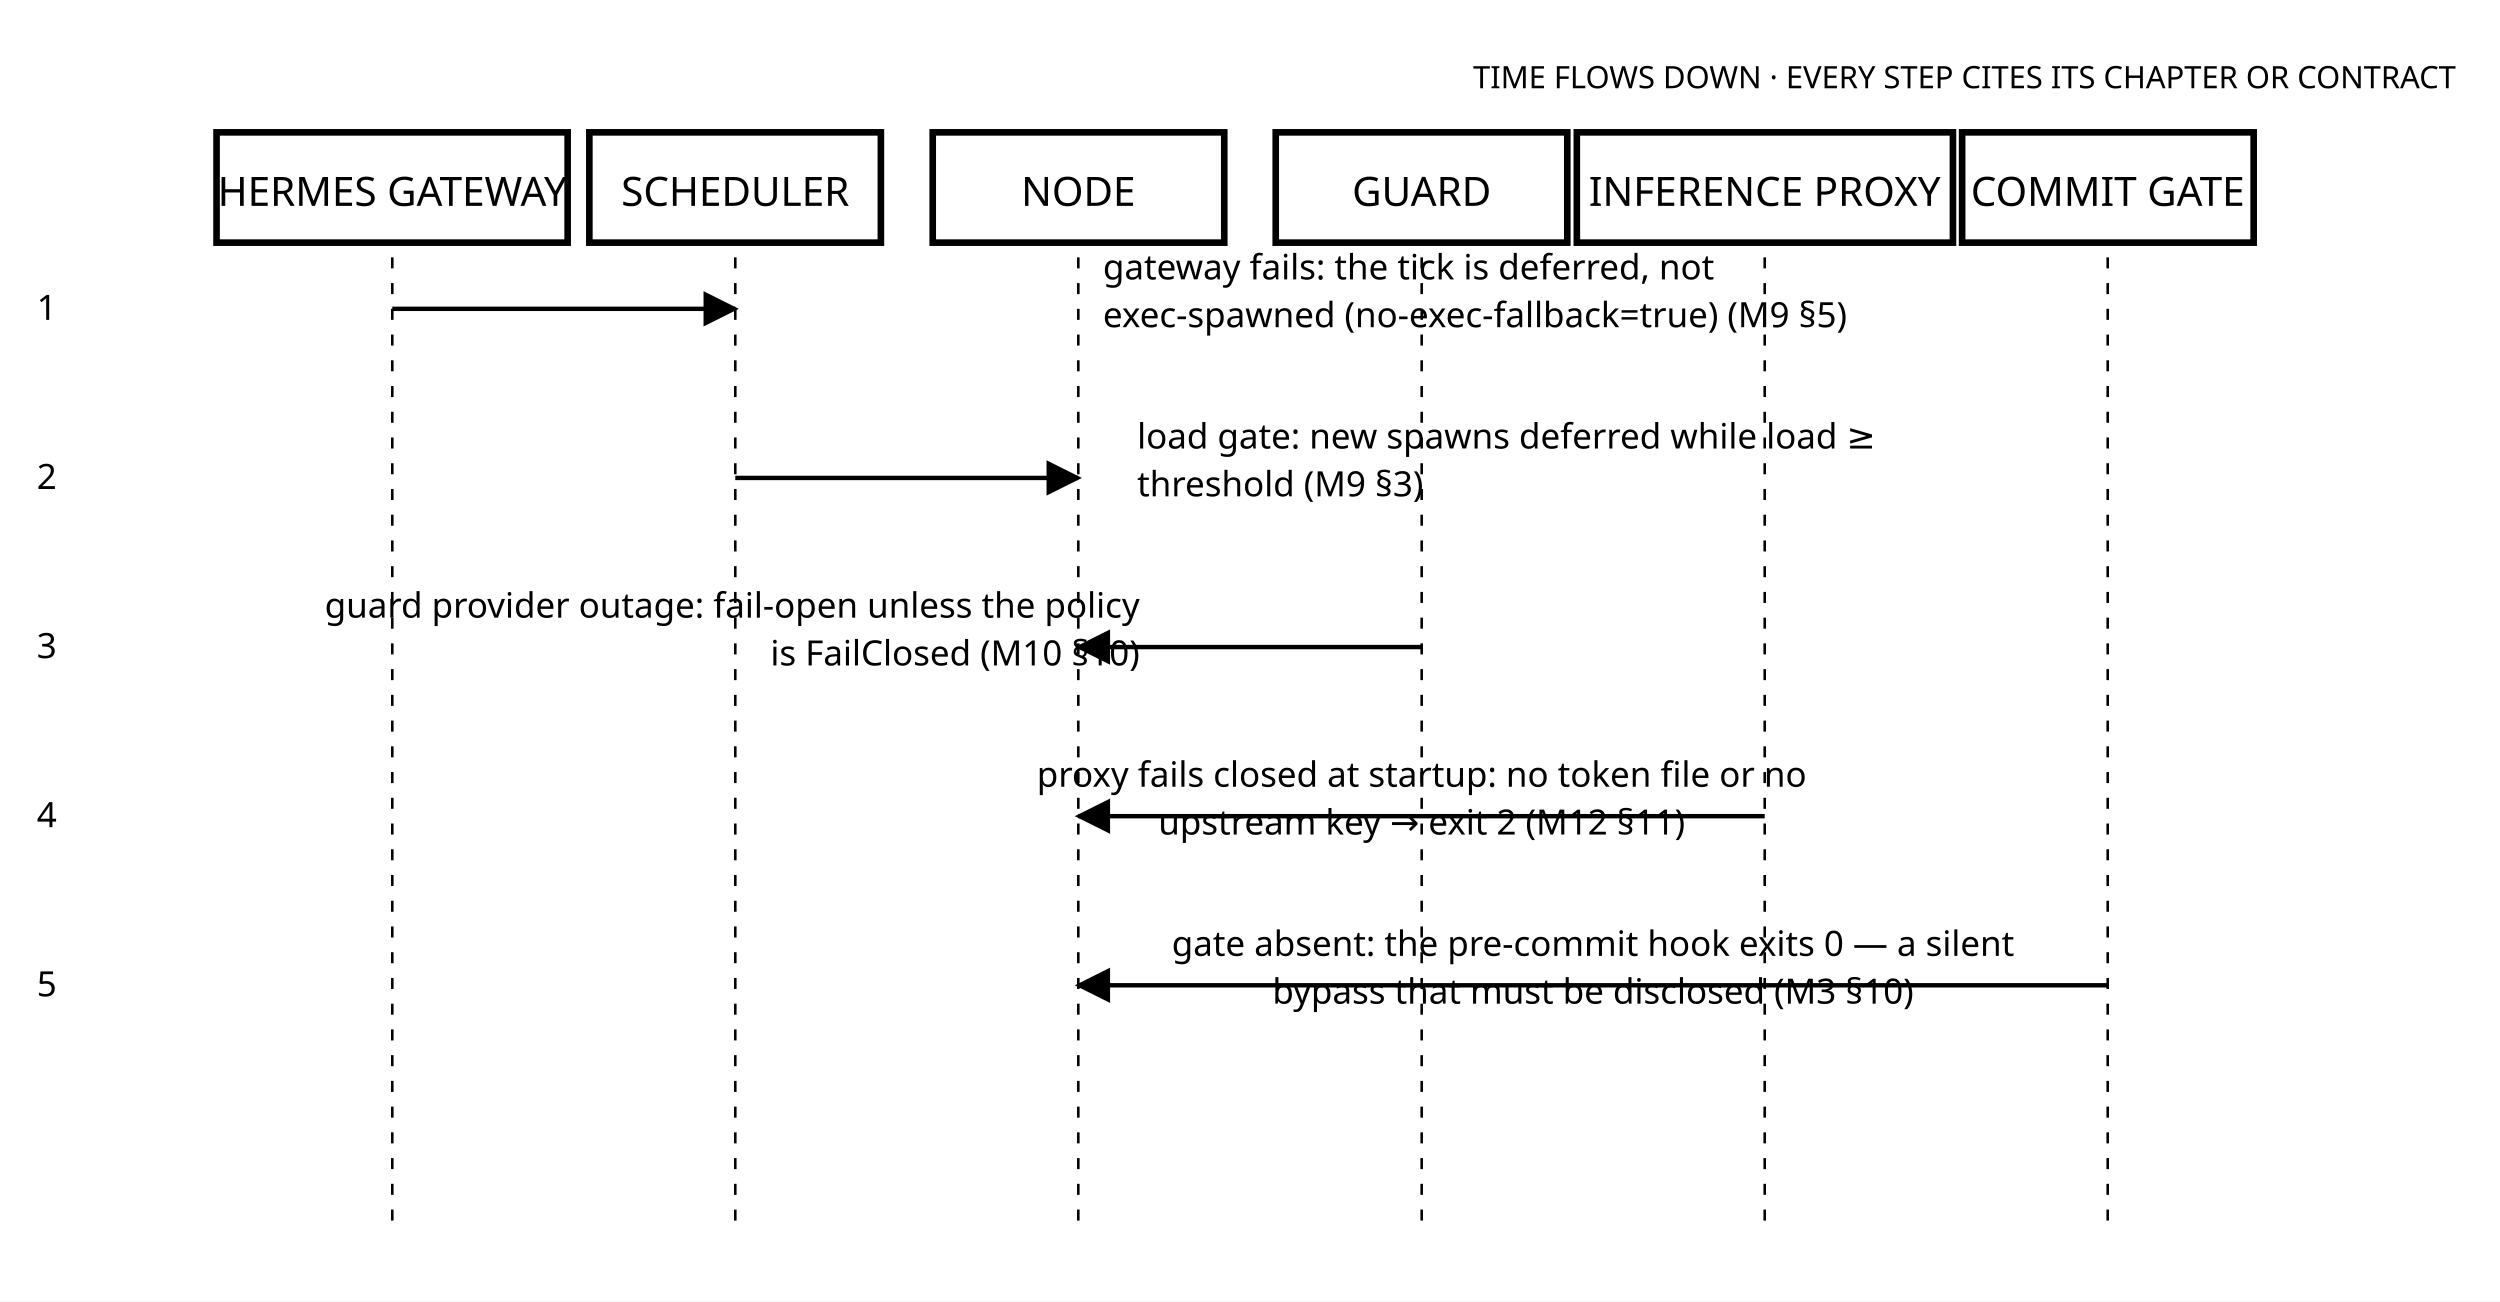
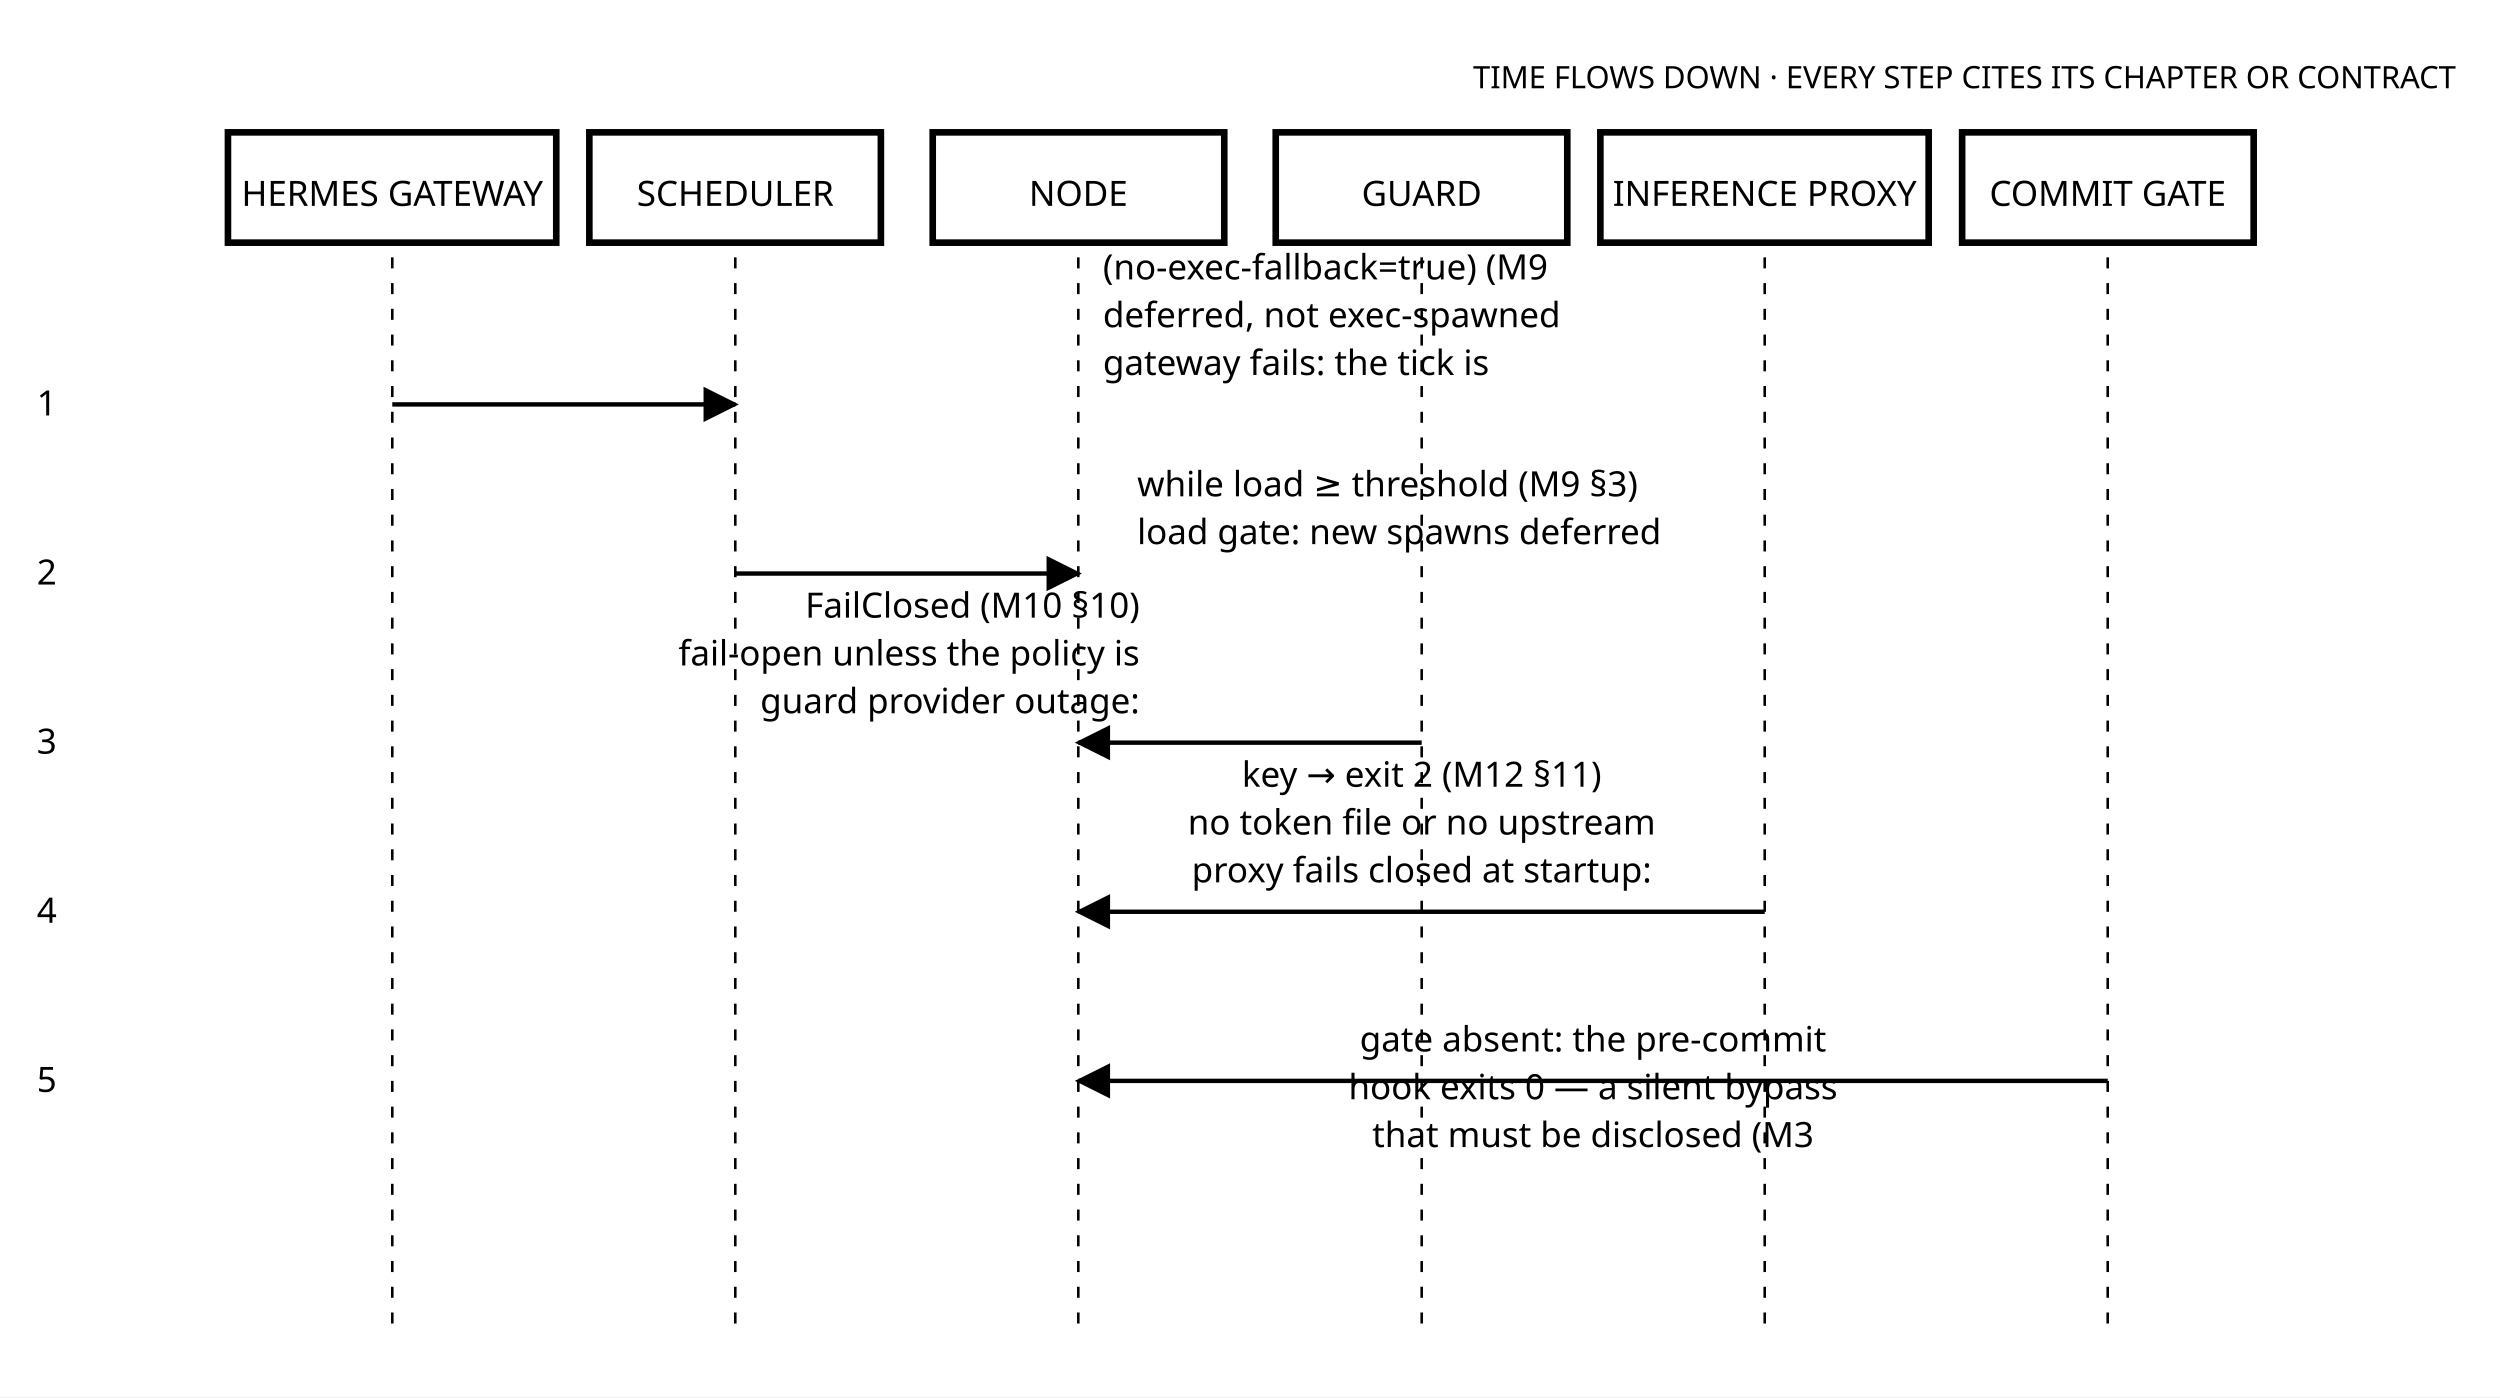
- <svg xmlns="http://www.w3.org/2000/svg" width="170.0mm" height="88.5mm" viewBox="0 0 680 354.0" preserveAspectRatio="xMidYMid meet">
-   <rect width="680" height="354.0" fill="#ffffff" />
+ <svg xmlns="http://www.w3.org/2000/svg" width="170.0mm" height="95.0mm" viewBox="0 0 680 380.0" preserveAspectRatio="xMidYMid meet">
+   <rect width="680" height="380.0" fill="#ffffff" />
  <defs>
    <marker id="ar" viewBox="0 0 10 10" refX="9" refY="5" markerWidth="8" markerHeight="8" orient="auto">
      <path d="M0,0 L10,5 L0,10 z" fill="#000000" />
    </marker>
  </defs>
  <g font-family="Routed Gothic Narrow, Routed Gothic, sans-serif">
    <text x="668.0" y="24.0" font-size="8.40" fill="#000000" text-anchor="end">TIME FLOWS DOWN · EVERY STEP CITES ITS CHAPTER OR CONTRACT</text>
-     <rect x="58.9" y="36.0" width="95.5" height="30.0" fill="#ffffff" stroke="#000000" stroke-width="1.8" />
-     <text x="106.7" y="56.0" font-size="11.00" fill="#000000" text-anchor="middle">HERMES GATEWAY</text>
-     <polyline points="106.7,70.0 106.7,334.0" fill="none" stroke="#000000" stroke-width="0.7" stroke-dasharray="3 4" />
+     <rect x="62.0" y="36.0" width="89.3" height="30.0" fill="#ffffff" stroke="#000000" stroke-width="1.8" />
+     <text x="106.7" y="56.0" font-size="9.50" fill="#000000" text-anchor="middle">HERMES GATEWAY</text>
+     <polyline points="106.7,70.0 106.7,360.0" fill="none" stroke="#000000" stroke-width="0.7" stroke-dasharray="3 4" />
    <rect x="160.3" y="36.0" width="79.3" height="30.0" fill="#ffffff" stroke="#000000" stroke-width="1.8" />
-     <text x="200.0" y="56.0" font-size="11.00" fill="#000000" text-anchor="middle">SCHEDULER</text>
-     <polyline points="200.0,70.0 200.0,334.0" fill="none" stroke="#000000" stroke-width="0.7" stroke-dasharray="3 4" />
+     <text x="200.0" y="56.0" font-size="9.50" fill="#000000" text-anchor="middle">SCHEDULER</text>
+     <polyline points="200.0,70.0 200.0,360.0" fill="none" stroke="#000000" stroke-width="0.7" stroke-dasharray="3 4" />
    <rect x="253.7" y="36.0" width="79.3" height="30.0" fill="#ffffff" stroke="#000000" stroke-width="1.8" />
-     <text x="293.3" y="56.0" font-size="11.00" fill="#000000" text-anchor="middle">NODE</text>
-     <polyline points="293.3,70.0 293.3,334.0" fill="none" stroke="#000000" stroke-width="0.7" stroke-dasharray="3 4" />
+     <text x="293.3" y="56.0" font-size="9.50" fill="#000000" text-anchor="middle">NODE</text>
+     <polyline points="293.3,70.0 293.3,360.0" fill="none" stroke="#000000" stroke-width="0.7" stroke-dasharray="3 4" />
    <rect x="347.0" y="36.0" width="79.3" height="30.0" fill="#ffffff" stroke="#000000" stroke-width="1.8" />
-     <text x="386.7" y="56.0" font-size="11.00" fill="#000000" text-anchor="middle">GUARD</text>
-     <polyline points="386.7,70.0 386.7,334.0" fill="none" stroke="#000000" stroke-width="0.7" stroke-dasharray="3 4" />
-     <rect x="428.9" y="36.0" width="102.3" height="30.0" fill="#ffffff" stroke="#000000" stroke-width="1.8" />
-     <text x="480.0" y="56.0" font-size="11.00" fill="#000000" text-anchor="middle">INFERENCE PROXY</text>
-     <polyline points="480.0,70.0 480.0,334.0" fill="none" stroke="#000000" stroke-width="0.7" stroke-dasharray="3 4" />
+     <text x="386.7" y="56.0" font-size="9.50" fill="#000000" text-anchor="middle">GUARD</text>
+     <polyline points="386.7,70.0 386.7,360.0" fill="none" stroke="#000000" stroke-width="0.7" stroke-dasharray="3 4" />
+     <rect x="435.3" y="36.0" width="89.3" height="30.0" fill="#ffffff" stroke="#000000" stroke-width="1.8" />
+     <text x="480.0" y="56.0" font-size="9.50" fill="#000000" text-anchor="middle">INFERENCE PROXY</text>
+     <polyline points="480.0,70.0 480.0,360.0" fill="none" stroke="#000000" stroke-width="0.7" stroke-dasharray="3 4" />
    <rect x="533.7" y="36.0" width="79.3" height="30.0" fill="#ffffff" stroke="#000000" stroke-width="1.8" />
-     <text x="573.3" y="56.0" font-size="11.00" fill="#000000" text-anchor="middle">COMMIT GATE</text>
-     <polyline points="573.3,70.0 573.3,334.0" fill="none" stroke="#000000" stroke-width="0.7" stroke-dasharray="3 4" />
-     <text x="10.0" y="87.0" font-size="9.50" fill="#000000" text-anchor="start">1</text>
-     <polyline points="106.7,84.0 200.0,84.0" fill="none" stroke="#000000" stroke-width="1.2" marker-end="url(#ar)" />
-     <text x="300.0" y="76.0" font-size="9.50" fill="#000000" text-anchor="start">gateway fails: the tick is deferred, not</text>
-     <text x="300.0" y="89.0" font-size="9.50" fill="#000000" text-anchor="start">exec-spawned (no-exec-fallback=true) (M9 §5)</text>
-     <text x="10.0" y="133.0" font-size="9.50" fill="#000000" text-anchor="start">2</text>
-     <polyline points="200.0,130.0 293.3,130.0" fill="none" stroke="#000000" stroke-width="1.2" marker-end="url(#ar)" />
-     <text x="309.3" y="122.0" font-size="9.50" fill="#000000" text-anchor="start">load gate: new spawns deferred while load ≥</text>
-     <text x="309.3" y="135.0" font-size="9.50" fill="#000000" text-anchor="start">threshold (M9 §3)</text>
-     <text x="10.0" y="179.0" font-size="9.50" fill="#000000" text-anchor="start">3</text>
-     <polyline points="386.7,176.0 293.3,176.0" fill="none" stroke="#000000" stroke-width="1.2" marker-end="url(#ar)" />
-     <text x="310.0" y="168.0" font-size="9.50" fill="#000000" text-anchor="end">guard provider outage: fail-open unless the policy</text>
-     <text x="310.0" y="181.0" font-size="9.50" fill="#000000" text-anchor="end">is FailClosed (M10 §10)</text>
-     <text x="10.0" y="225.0" font-size="9.50" fill="#000000" text-anchor="start">4</text>
-     <polyline points="480.0,222.0 293.3,222.0" fill="none" stroke="#000000" stroke-width="1.2" marker-end="url(#ar)" />
-     <text x="386.7" y="214.0" font-size="9.50" fill="#000000" text-anchor="middle">proxy fails closed at startup: no token file or no</text>
-     <text x="386.7" y="227.0" font-size="9.50" fill="#000000" text-anchor="middle">upstream key → exit 2 (M12 §11)</text>
-     <text x="10.0" y="271.0" font-size="9.50" fill="#000000" text-anchor="start">5</text>
-     <polyline points="573.3,268.0 293.3,268.0" fill="none" stroke="#000000" stroke-width="1.2" marker-end="url(#ar)" />
-     <text x="433.3" y="260.0" font-size="9.50" fill="#000000" text-anchor="middle">gate absent: the pre-commit hook exits 0 — a silent</text>
-     <text x="433.3" y="273.0" font-size="9.50" fill="#000000" text-anchor="middle">bypass that must be disclosed (M3 §10)</text>
+     <text x="573.3" y="56.0" font-size="9.50" fill="#000000" text-anchor="middle">COMMIT GATE</text>
+     <polyline points="573.3,70.0 573.3,360.0" fill="none" stroke="#000000" stroke-width="0.7" stroke-dasharray="3 4" />
+     <text x="10.0" y="113.0" font-size="9.50" fill="#000000" text-anchor="start">1</text>
+     <polyline points="106.7,110.0 200.0,110.0" fill="none" stroke="#000000" stroke-width="1.2" marker-end="url(#ar)" />
+     <text x="300.0" y="102.0" font-size="9.50" fill="#000000" text-anchor="start">gateway fails: the tick is</text>
+     <text x="300.0" y="89.0" font-size="9.50" fill="#000000" text-anchor="start">deferred, not exec-spawned</text>
+     <text x="300.0" y="76.0" font-size="9.50" fill="#000000" text-anchor="start">(no-exec-fallback=true) (M9</text>
+     <text x="10.0" y="159.0" font-size="9.50" fill="#000000" text-anchor="start">2</text>
+     <polyline points="200.0,156.0 293.3,156.0" fill="none" stroke="#000000" stroke-width="1.2" marker-end="url(#ar)" />
+     <text x="309.3" y="148.0" font-size="9.50" fill="#000000" text-anchor="start">load gate: new spawns deferred</text>
+     <text x="309.3" y="135.0" font-size="9.50" fill="#000000" text-anchor="start">while load ≥ threshold (M9 §3)</text>
+     <text x="10.0" y="205.0" font-size="9.50" fill="#000000" text-anchor="start">3</text>
+     <polyline points="386.7,202.0 293.3,202.0" fill="none" stroke="#000000" stroke-width="1.2" marker-end="url(#ar)" />
+     <text x="310.0" y="194.0" font-size="9.50" fill="#000000" text-anchor="end">guard provider outage:</text>
+     <text x="310.0" y="181.0" font-size="9.50" fill="#000000" text-anchor="end">fail-open unless the policy is</text>
+     <text x="310.0" y="168.0" font-size="9.50" fill="#000000" text-anchor="end">FailClosed (M10 §10)</text>
+     <text x="10.0" y="251.0" font-size="9.50" fill="#000000" text-anchor="start">4</text>
+     <polyline points="480.0,248.0 293.3,248.0" fill="none" stroke="#000000" stroke-width="1.2" marker-end="url(#ar)" />
+     <text x="386.7" y="240.0" font-size="9.50" fill="#000000" text-anchor="middle">proxy fails closed at startup:</text>
+     <text x="386.7" y="227.0" font-size="9.50" fill="#000000" text-anchor="middle">no token file or no upstream</text>
+     <text x="386.7" y="214.0" font-size="9.50" fill="#000000" text-anchor="middle">key → exit 2 (M12 §11)</text>
+     <text x="10.0" y="297.0" font-size="9.50" fill="#000000" text-anchor="start">5</text>
+     <polyline points="573.3,294.0 293.3,294.0" fill="none" stroke="#000000" stroke-width="1.2" marker-end="url(#ar)" />
+     <text x="433.3" y="286.0" font-size="9.50" fill="#000000" text-anchor="middle">gate absent: the pre-commit</text>
+     <text x="433.3" y="299.0" font-size="9.50" fill="#000000" text-anchor="middle">hook exits 0 — a silent bypass</text>
+     <text x="433.3" y="312.0" font-size="9.50" fill="#000000" text-anchor="middle">that must be disclosed (M3</text>
  </g>
</svg>
